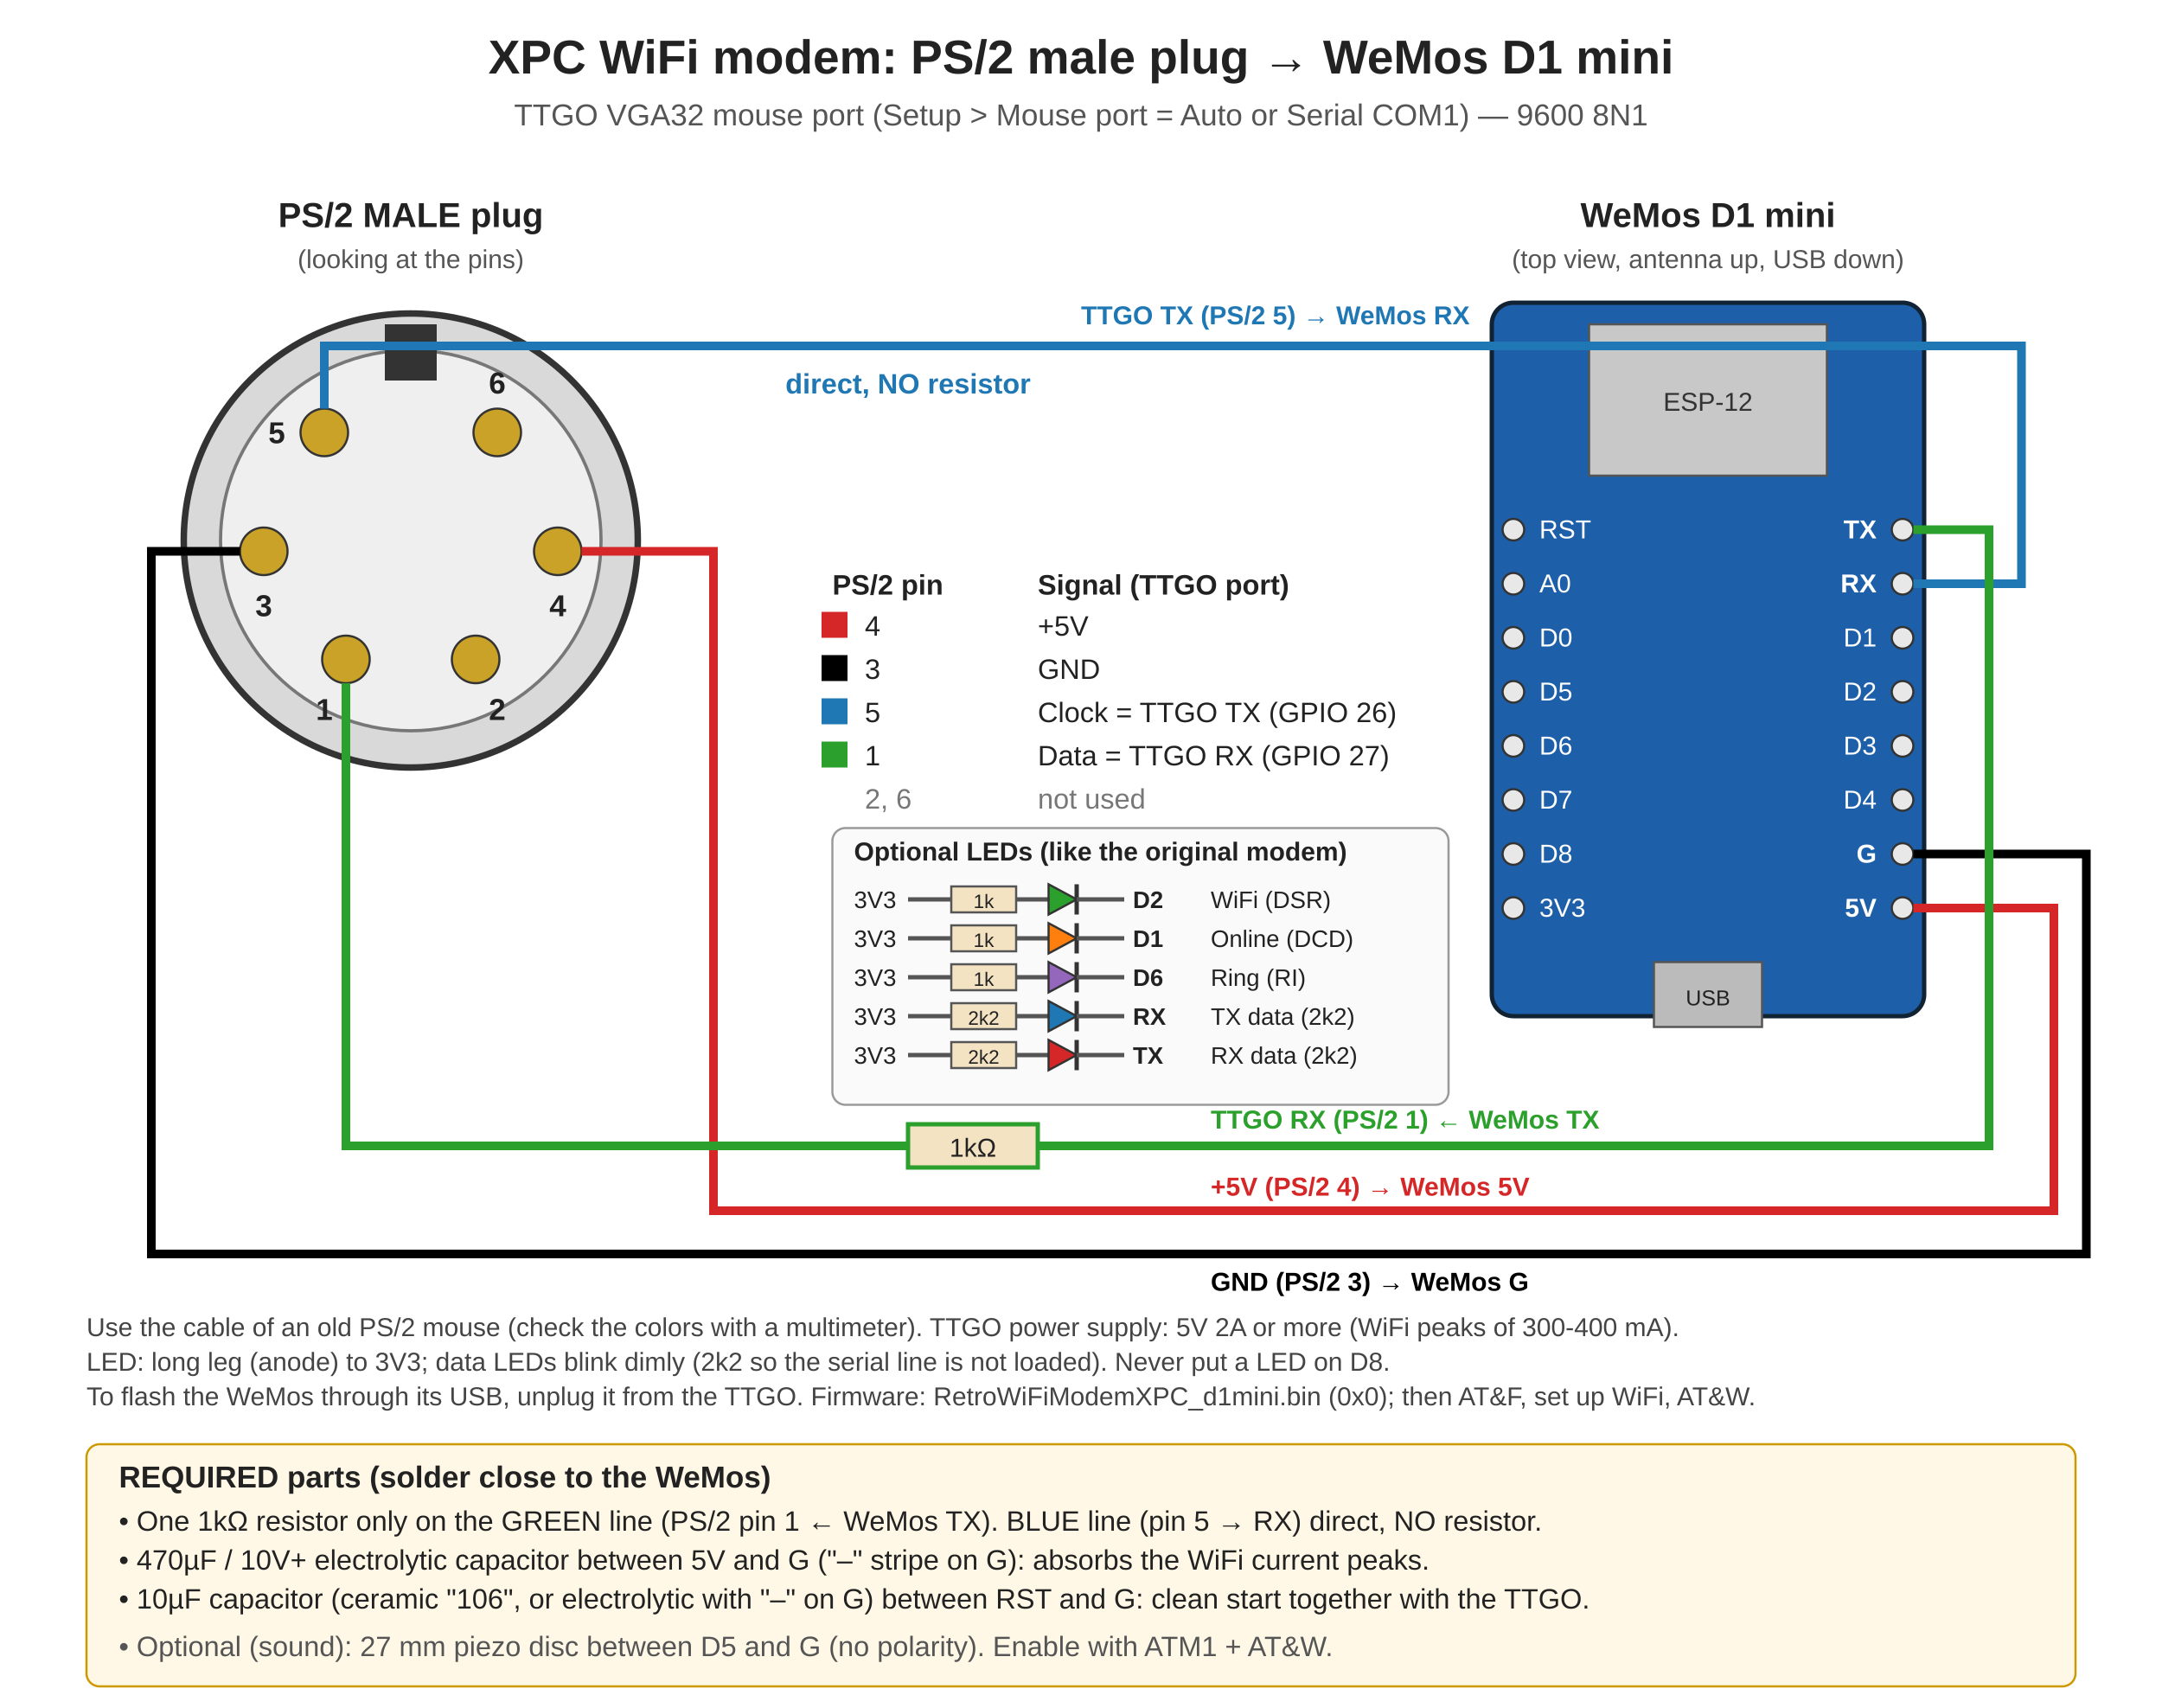
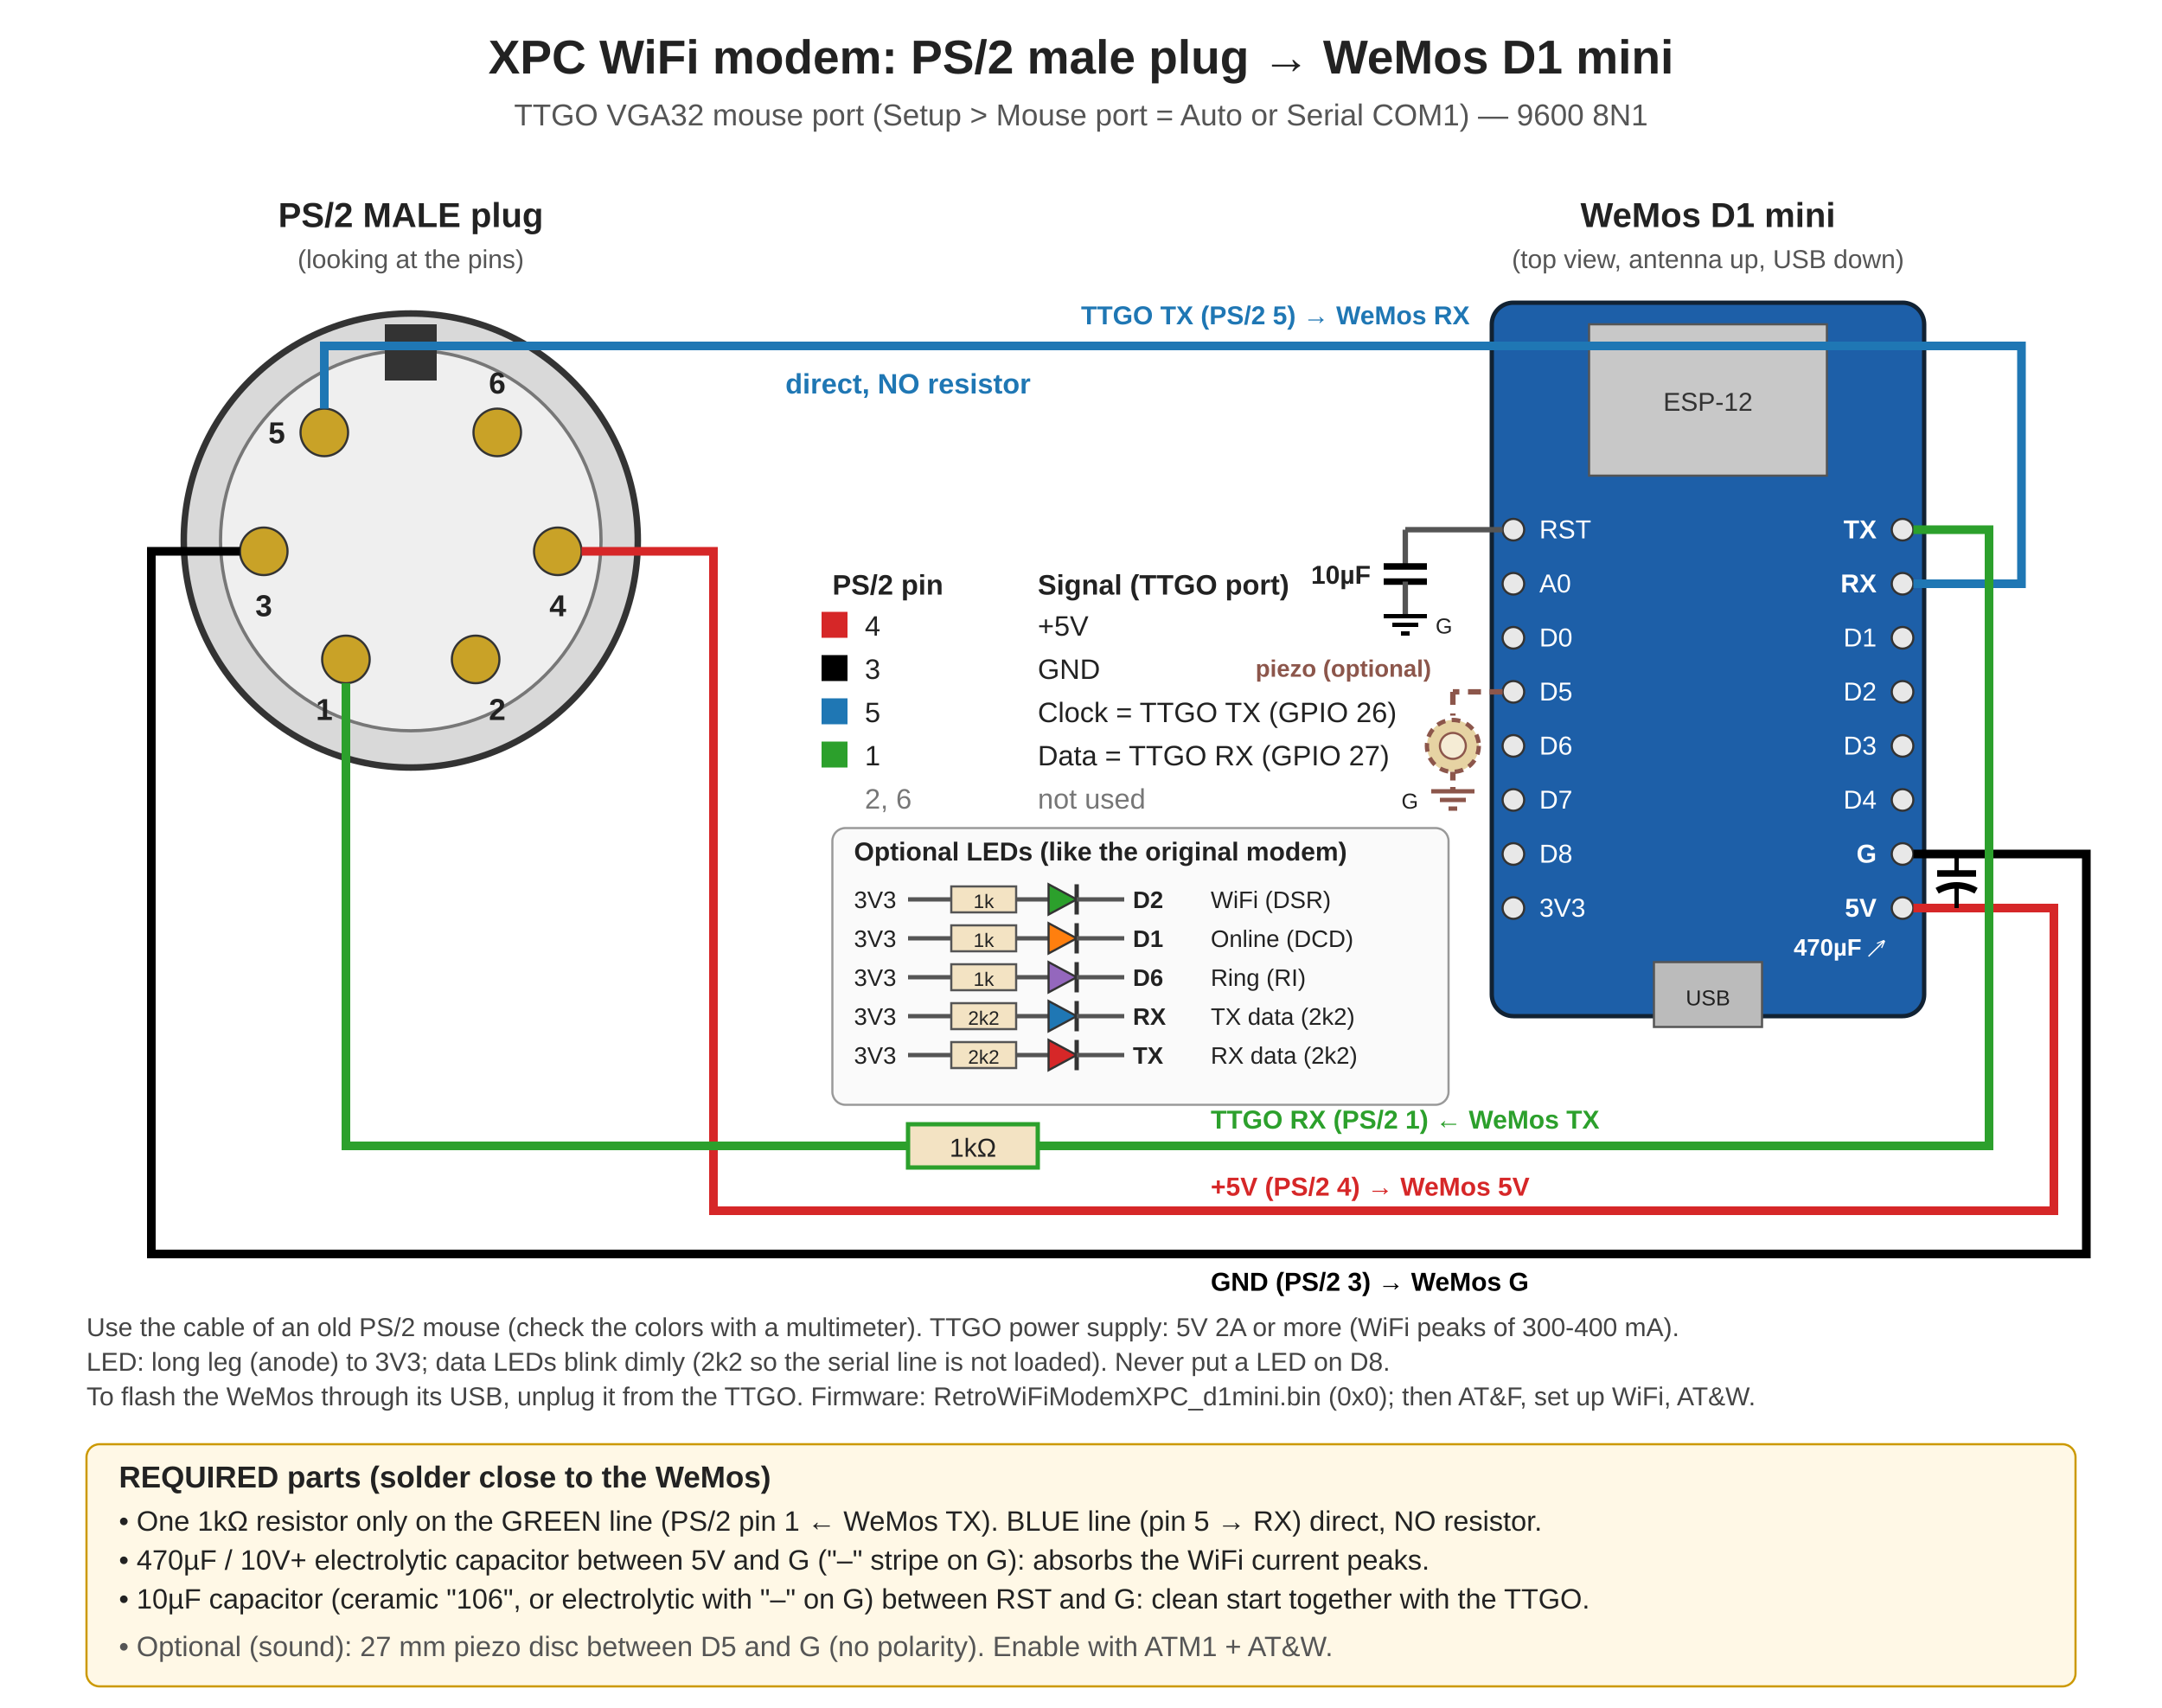
<svg xmlns="http://www.w3.org/2000/svg" viewBox="0 0 1000 790" font-family="Arial, Helvetica, sans-serif">
  <rect width="1000" height="790" fill="#ffffff" />
  <text x="500" y="34" font-size="22" font-weight="bold" text-anchor="middle" fill="#222">XPC WiFi modem: PS/2 male plug → WeMos D1 mini</text>
  <text x="500" y="58" font-size="14" text-anchor="middle" fill="#555">TTGO VGA32 mouse port (Setup &gt; Mouse port = Auto or Serial COM1) — 9600 8N1</text>
  <text x="190" y="105" font-size="16" font-weight="bold" text-anchor="middle" fill="#222">PS/2 MALE plug</text>
  <text x="190" y="124" font-size="12" text-anchor="middle" fill="#555">(looking at the pins)</text>
  <circle cx="190" cy="250" r="105" fill="#d9d9d9" stroke="#333" stroke-width="3" />
  <circle cx="190" cy="250" r="88" fill="#efefef" stroke="#777" stroke-width="1.5" />
  <rect x="178" y="150" width="24" height="26" fill="#333" />
  <g font-size="14" font-weight="bold" text-anchor="middle">
    <circle cx="150" cy="200" r="11" fill="#c9a227" stroke="#333" />
    <text x="128" y="205" fill="#222">5</text>
    <circle cx="230" cy="200" r="11" fill="#c9a227" stroke="#333" />
    <text x="230" y="182" fill="#222">6</text>
    <circle cx="122" cy="255" r="11" fill="#c9a227" stroke="#333" />
    <text x="122" y="285" fill="#222">3</text>
    <circle cx="258" cy="255" r="11" fill="#c9a227" stroke="#333" />
    <text x="258" y="285" fill="#222">4</text>
    <circle cx="160" cy="305" r="11" fill="#c9a227" stroke="#333" />
    <text x="150" y="333" fill="#222">1</text>
    <circle cx="220" cy="305" r="11" fill="#c9a227" stroke="#333" />
    <text x="230" y="333" fill="#222">2</text>
  </g>
  <g font-size="13" fill="#222" transform="translate(345,-120)">
    <text x="40" y="395" font-weight="bold">PS/2 pin</text>
    <text x="135" y="395" font-weight="bold">Signal (TTGO port)</text>
    <rect x="35" y="403" width="12" height="12" fill="#d62728" />
    <text x="55" y="414">4</text>
    <text x="135" y="414">+5V</text>
    <rect x="35" y="423" width="12" height="12" fill="#000" />
    <text x="55" y="434">3</text>
    <text x="135" y="434">GND</text>
    <rect x="35" y="443" width="12" height="12" fill="#1f77b4" />
    <text x="55" y="454">5</text>
    <text x="135" y="454">Clock = TTGO TX (GPIO 26)</text>
    <rect x="35" y="463" width="12" height="12" fill="#2ca02c" />
    <text x="55" y="474">1</text>
    <text x="135" y="474">Data = TTGO RX (GPIO 27)</text>
    <text x="55" y="494" fill="#777">2, 6</text>
    <text x="135" y="494" fill="#777">not used</text>
  </g>
  <text x="790" y="105" font-size="16" font-weight="bold" text-anchor="middle" fill="#222">WeMos D1 mini</text>
  <text x="790" y="124" font-size="12" text-anchor="middle" fill="#555">(top view, antenna up, USB down)</text>
  <rect x="690" y="140" width="200" height="330" rx="10" fill="#1d5fa8" stroke="#123" stroke-width="2" />
  <rect x="735" y="150" width="110" height="70" fill="#c8c8c8" stroke="#555" />
  <text x="790" y="190" font-size="12" text-anchor="middle" fill="#333">ESP-12</text>
  <rect x="765" y="445" width="50" height="30" fill="#bbb" stroke="#555" />
  <text x="790" y="465" font-size="10" text-anchor="middle" fill="#222">USB</text>
  <g font-size="12" fill="#fff">
    <g text-anchor="start">
      <text x="712" y="249">RST</text>
      <text x="712" y="274">A0</text>
      <text x="712" y="299">D0</text>
      <text x="712" y="324">D5</text>
      <text x="712" y="349">D6</text>
      <text x="712" y="374">D7</text>
      <text x="712" y="399">D8</text>
      <text x="712" y="424">3V3</text>
    </g>
    <g text-anchor="end">
      <text x="868" y="249" font-weight="bold">TX</text>
      <text x="868" y="274" font-weight="bold">RX</text>
      <text x="868" y="299">D1</text>
      <text x="868" y="324">D2</text>
      <text x="868" y="349">D3</text>
      <text x="868" y="374">D4</text>
      <text x="868" y="399" font-weight="bold">G</text>
      <text x="868" y="424" font-weight="bold">5V</text>
    </g>
  </g>
  <g fill="#e8e8e8" stroke="#333">
    <circle cx="700" cy="245" r="5" />
    <circle cx="700" cy="270" r="5" />
    <circle cx="700" cy="295" r="5" />
    <circle cx="700" cy="320" r="5" />
    <circle cx="700" cy="345" r="5" />
    <circle cx="700" cy="370" r="5" />
    <circle cx="700" cy="395" r="5" />
    <circle cx="700" cy="420" r="5" />
    <circle cx="880" cy="245" r="5" />
    <circle cx="880" cy="270" r="5" />
    <circle cx="880" cy="295" r="5" />
    <circle cx="880" cy="320" r="5" />
    <circle cx="880" cy="345" r="5" />
    <circle cx="880" cy="370" r="5" />
    <circle cx="880" cy="395" r="5" />
    <circle cx="880" cy="420" r="5" />
  </g>
  <polyline points="269,255 330,255 330,560 950,560 950,420 885,420" fill="none" stroke="#d62728" stroke-width="4" />
  <polyline points="111,255 70,255 70,580 965,580 965,395 885,395" fill="none" stroke="#000" stroke-width="4" />
  <polyline points="150,189 150,160 480,160" fill="none" stroke="#1f77b4" stroke-width="4" />
  <text x="420" y="182" font-size="13" text-anchor="middle" fill="#1f77b4" font-weight="bold">direct, NO resistor</text>
  <polyline points="480,160 935,160 935,270 885,270" fill="none" stroke="#1f77b4" stroke-width="4" />
  <polyline points="160,316 160,530 420,530" fill="none" stroke="#2ca02c" stroke-width="4" />
  <rect x="420" y="520" width="60" height="20" fill="#f3e3c3" stroke="#2ca02c" stroke-width="2" />
  <text x="450" y="535" font-size="12" text-anchor="middle" fill="#222">1kΩ</text>
  <polyline points="480,530 920,530 920,245 885,245" fill="none" stroke="#2ca02c" stroke-width="4" />
  <g font-size="12" font-weight="bold">
    <text x="500" y="150" fill="#1f77b4">TTGO TX (PS/2 5) → WeMos RX</text>
    <text x="560" y="522" fill="#2ca02c">TTGO RX (PS/2 1) ← WeMos TX</text>
    <text x="560" y="553" fill="#d62728">+5V (PS/2 4) → WeMos 5V</text>
    <text x="560" y="597" fill="#000">GND (PS/2 3) → WeMos G</text>
  </g>
+   <g>
+     <line x1="905" y1="395" x2="905" y2="404" stroke="#000" stroke-width="2" />
+     <line x1="896" y1="404" x2="914" y2="404" stroke="#000" stroke-width="3" />
+     <path d="M896,412 Q905,407 914,412" fill="none" stroke="#000" stroke-width="3" />
+     <line x1="905" y1="410" x2="905" y2="420" stroke="#000" stroke-width="2" />
+     <text x="872" y="442" font-size="11" font-weight="bold" text-anchor="end" fill="#fff">470µF ↗</text>
+     <line x1="695" y1="245" x2="650" y2="245" stroke="#555" stroke-width="2.5" />
+     <line x1="650" y1="245" x2="650" y2="262" stroke="#555" stroke-width="2.5" />
+     <line x1="640" y1="262" x2="660" y2="262" stroke="#000" stroke-width="3" />
+     <line x1="640" y1="269" x2="660" y2="269" stroke="#000" stroke-width="3" />
+     <line x1="650" y1="269" x2="650" y2="285" stroke="#555" stroke-width="2.5" />
+     <line x1="640" y1="285" x2="660" y2="285" stroke="#000" stroke-width="2" />
+     <line x1="644" y1="289" x2="656" y2="289" stroke="#000" stroke-width="2" />
+     <line x1="648" y1="293" x2="652" y2="293" stroke="#000" stroke-width="2" />
+     <text x="664" y="293" font-size="10" fill="#222">G</text>
+     <text x="634" y="270" font-size="12" font-weight="bold" text-anchor="end" fill="#222">10µF</text>
+     <line x1="695" y1="320" x2="672" y2="320" stroke="#8c564b" stroke-width="2.5" stroke-dasharray="6,4" />
+     <line x1="672" y1="320" x2="672" y2="331" stroke="#8c564b" stroke-width="2.5" stroke-dasharray="6,4" />
+     <circle cx="672" cy="345" r="12" fill="#e6d3a3" stroke="#8c564b" stroke-width="2" stroke-dasharray="4,3" />
+     <circle cx="672" cy="345" r="6" fill="#f5ecd5" stroke="#8c564b" />
+     <line x1="672" y1="357" x2="672" y2="366" stroke="#8c564b" stroke-width="2.5" stroke-dasharray="4,3" />
+     <line x1="662" y1="366" x2="682" y2="366" stroke="#8c564b" stroke-width="2" />
+     <line x1="666" y1="370" x2="678" y2="370" stroke="#8c564b" stroke-width="2" />
+     <line x1="670" y1="374" x2="674" y2="374" stroke="#8c564b" stroke-width="2" />
+     <text x="656" y="374" font-size="10" fill="#222" text-anchor="end">G</text>
+     <text x="662" y="313" font-size="11" font-weight="bold" text-anchor="end" fill="#8c564b">piezo (optional)</text>
+   </g>
  <g font-size="11" fill="#222">
    <rect x="385" y="383" width="285" height="128" rx="6" fill="#fafafa" stroke="#999" />
    <text x="395" y="398" font-size="12" font-weight="bold">Optional LEDs (like the original modem)</text>
    <text x="395" y="420">3V3</text>
    <line x1="420" y1="416" x2="440" y2="416" stroke="#555" stroke-width="2" />
    <rect x="440" y="410" width="30" height="12" fill="#f3e3c3" stroke="#555" />
    <text x="455" y="420" text-anchor="middle" font-size="9">1k</text>
    <line x1="470" y1="416" x2="485" y2="416" stroke="#555" stroke-width="2" />
    <polygon points="485,409 485,423 498,416" fill="#2ca02c" stroke="#333" />
    <line x1="498" y1="409" x2="498" y2="423" stroke="#333" stroke-width="2" />
    <line x1="498" y1="416" x2="520" y2="416" stroke="#555" stroke-width="2" />
    <text x="524" y="420" font-weight="bold">D2</text>
    <text x="560" y="420">WiFi (DSR)</text>
    <text x="395" y="438">3V3</text>
    <line x1="420" y1="434" x2="440" y2="434" stroke="#555" stroke-width="2" />
    <rect x="440" y="428" width="30" height="12" fill="#f3e3c3" stroke="#555" />
    <text x="455" y="438" text-anchor="middle" font-size="9">1k</text>
    <line x1="470" y1="434" x2="485" y2="434" stroke="#555" stroke-width="2" />
    <polygon points="485,427 485,441 498,434" fill="#ff7f0e" stroke="#333" />
    <line x1="498" y1="427" x2="498" y2="441" stroke="#333" stroke-width="2" />
    <line x1="498" y1="434" x2="520" y2="434" stroke="#555" stroke-width="2" />
    <text x="524" y="438" font-weight="bold">D1</text>
    <text x="560" y="438">Online (DCD)</text>
    <text x="395" y="456">3V3</text>
    <line x1="420" y1="452" x2="440" y2="452" stroke="#555" stroke-width="2" />
    <rect x="440" y="446" width="30" height="12" fill="#f3e3c3" stroke="#555" />
    <text x="455" y="456" text-anchor="middle" font-size="9">1k</text>
    <line x1="470" y1="452" x2="485" y2="452" stroke="#555" stroke-width="2" />
    <polygon points="485,445 485,459 498,452" fill="#9467bd" stroke="#333" />
    <line x1="498" y1="445" x2="498" y2="459" stroke="#333" stroke-width="2" />
    <line x1="498" y1="452" x2="520" y2="452" stroke="#555" stroke-width="2" />
    <text x="524" y="456" font-weight="bold">D6</text>
    <text x="560" y="456">Ring (RI)</text>
    <text x="395" y="474">3V3</text>
    <line x1="420" y1="470" x2="440" y2="470" stroke="#555" stroke-width="2" />
    <rect x="440" y="464" width="30" height="12" fill="#f3e3c3" stroke="#555" />
    <text x="455" y="474" text-anchor="middle" font-size="9">2k2</text>
    <line x1="470" y1="470" x2="485" y2="470" stroke="#555" stroke-width="2" />
    <polygon points="485,463 485,477 498,470" fill="#1f77b4" stroke="#333" />
    <line x1="498" y1="463" x2="498" y2="477" stroke="#333" stroke-width="2" />
    <line x1="498" y1="470" x2="520" y2="470" stroke="#555" stroke-width="2" />
    <text x="524" y="474" font-weight="bold">RX</text>
    <text x="560" y="474">TX data (2k2)</text>
    <text x="395" y="492">3V3</text>
    <line x1="420" y1="488" x2="440" y2="488" stroke="#555" stroke-width="2" />
    <rect x="440" y="482" width="30" height="12" fill="#f3e3c3" stroke="#555" />
    <text x="455" y="492" text-anchor="middle" font-size="9">2k2</text>
    <line x1="470" y1="488" x2="485" y2="488" stroke="#555" stroke-width="2" />
    <polygon points="485,481 485,495 498,488" fill="#d62728" stroke="#333" />
    <line x1="498" y1="481" x2="498" y2="495" stroke="#333" stroke-width="2" />
    <line x1="498" y1="488" x2="520" y2="488" stroke="#555" stroke-width="2" />
    <text x="524" y="492" font-weight="bold">TX</text>
    <text x="560" y="492">RX data (2k2)</text>
  </g>
  <g font-size="12" fill="#444">
    <text x="40" y="618">Use the cable of an old PS/2 mouse (check the colors with a multimeter). TTGO power supply: 5V 2A or more (WiFi peaks of 300-400 mA).</text>
    <text x="40" y="634">LED: long leg (anode) to 3V3; data LEDs blink dimly (2k2 so the serial line is not loaded). Never put a LED on D8.</text>
    <text x="40" y="650">To flash the WeMos through its USB, unplug it from the TTGO. Firmware: RetroWiFiModemXPC_d1mini.bin (0x0); then AT&amp;F, set up WiFi, AT&amp;W.</text>
  </g>
  <g font-size="13" fill="#222">
    <rect x="40" y="668" width="920" height="112" rx="6" fill="#fff8e6" stroke="#c90" />
    <text x="55" y="688" font-weight="bold" font-size="14">REQUIRED parts (solder close to the WeMos)</text>
    <text x="55" y="708">• One 1kΩ resistor only on the GREEN line (PS/2 pin 1 ← WeMos TX). BLUE line (pin 5 → RX) direct, NO resistor.</text>
    <text x="55" y="726">• 470µF / 10V+ electrolytic capacitor between 5V and G ("–" stripe on G): absorbs the WiFi current peaks.</text>
    <text x="55" y="744">• 10µF capacitor (ceramic "106", or electrolytic with "–" on G) between RST and G: clean start together with the TTGO.</text>
    <text x="55" y="766" fill="#555">• Optional (sound): 27 mm piezo disc between D5 and G (no polarity). Enable with ATM1 + AT&amp;W.</text>
  </g>
</svg>
